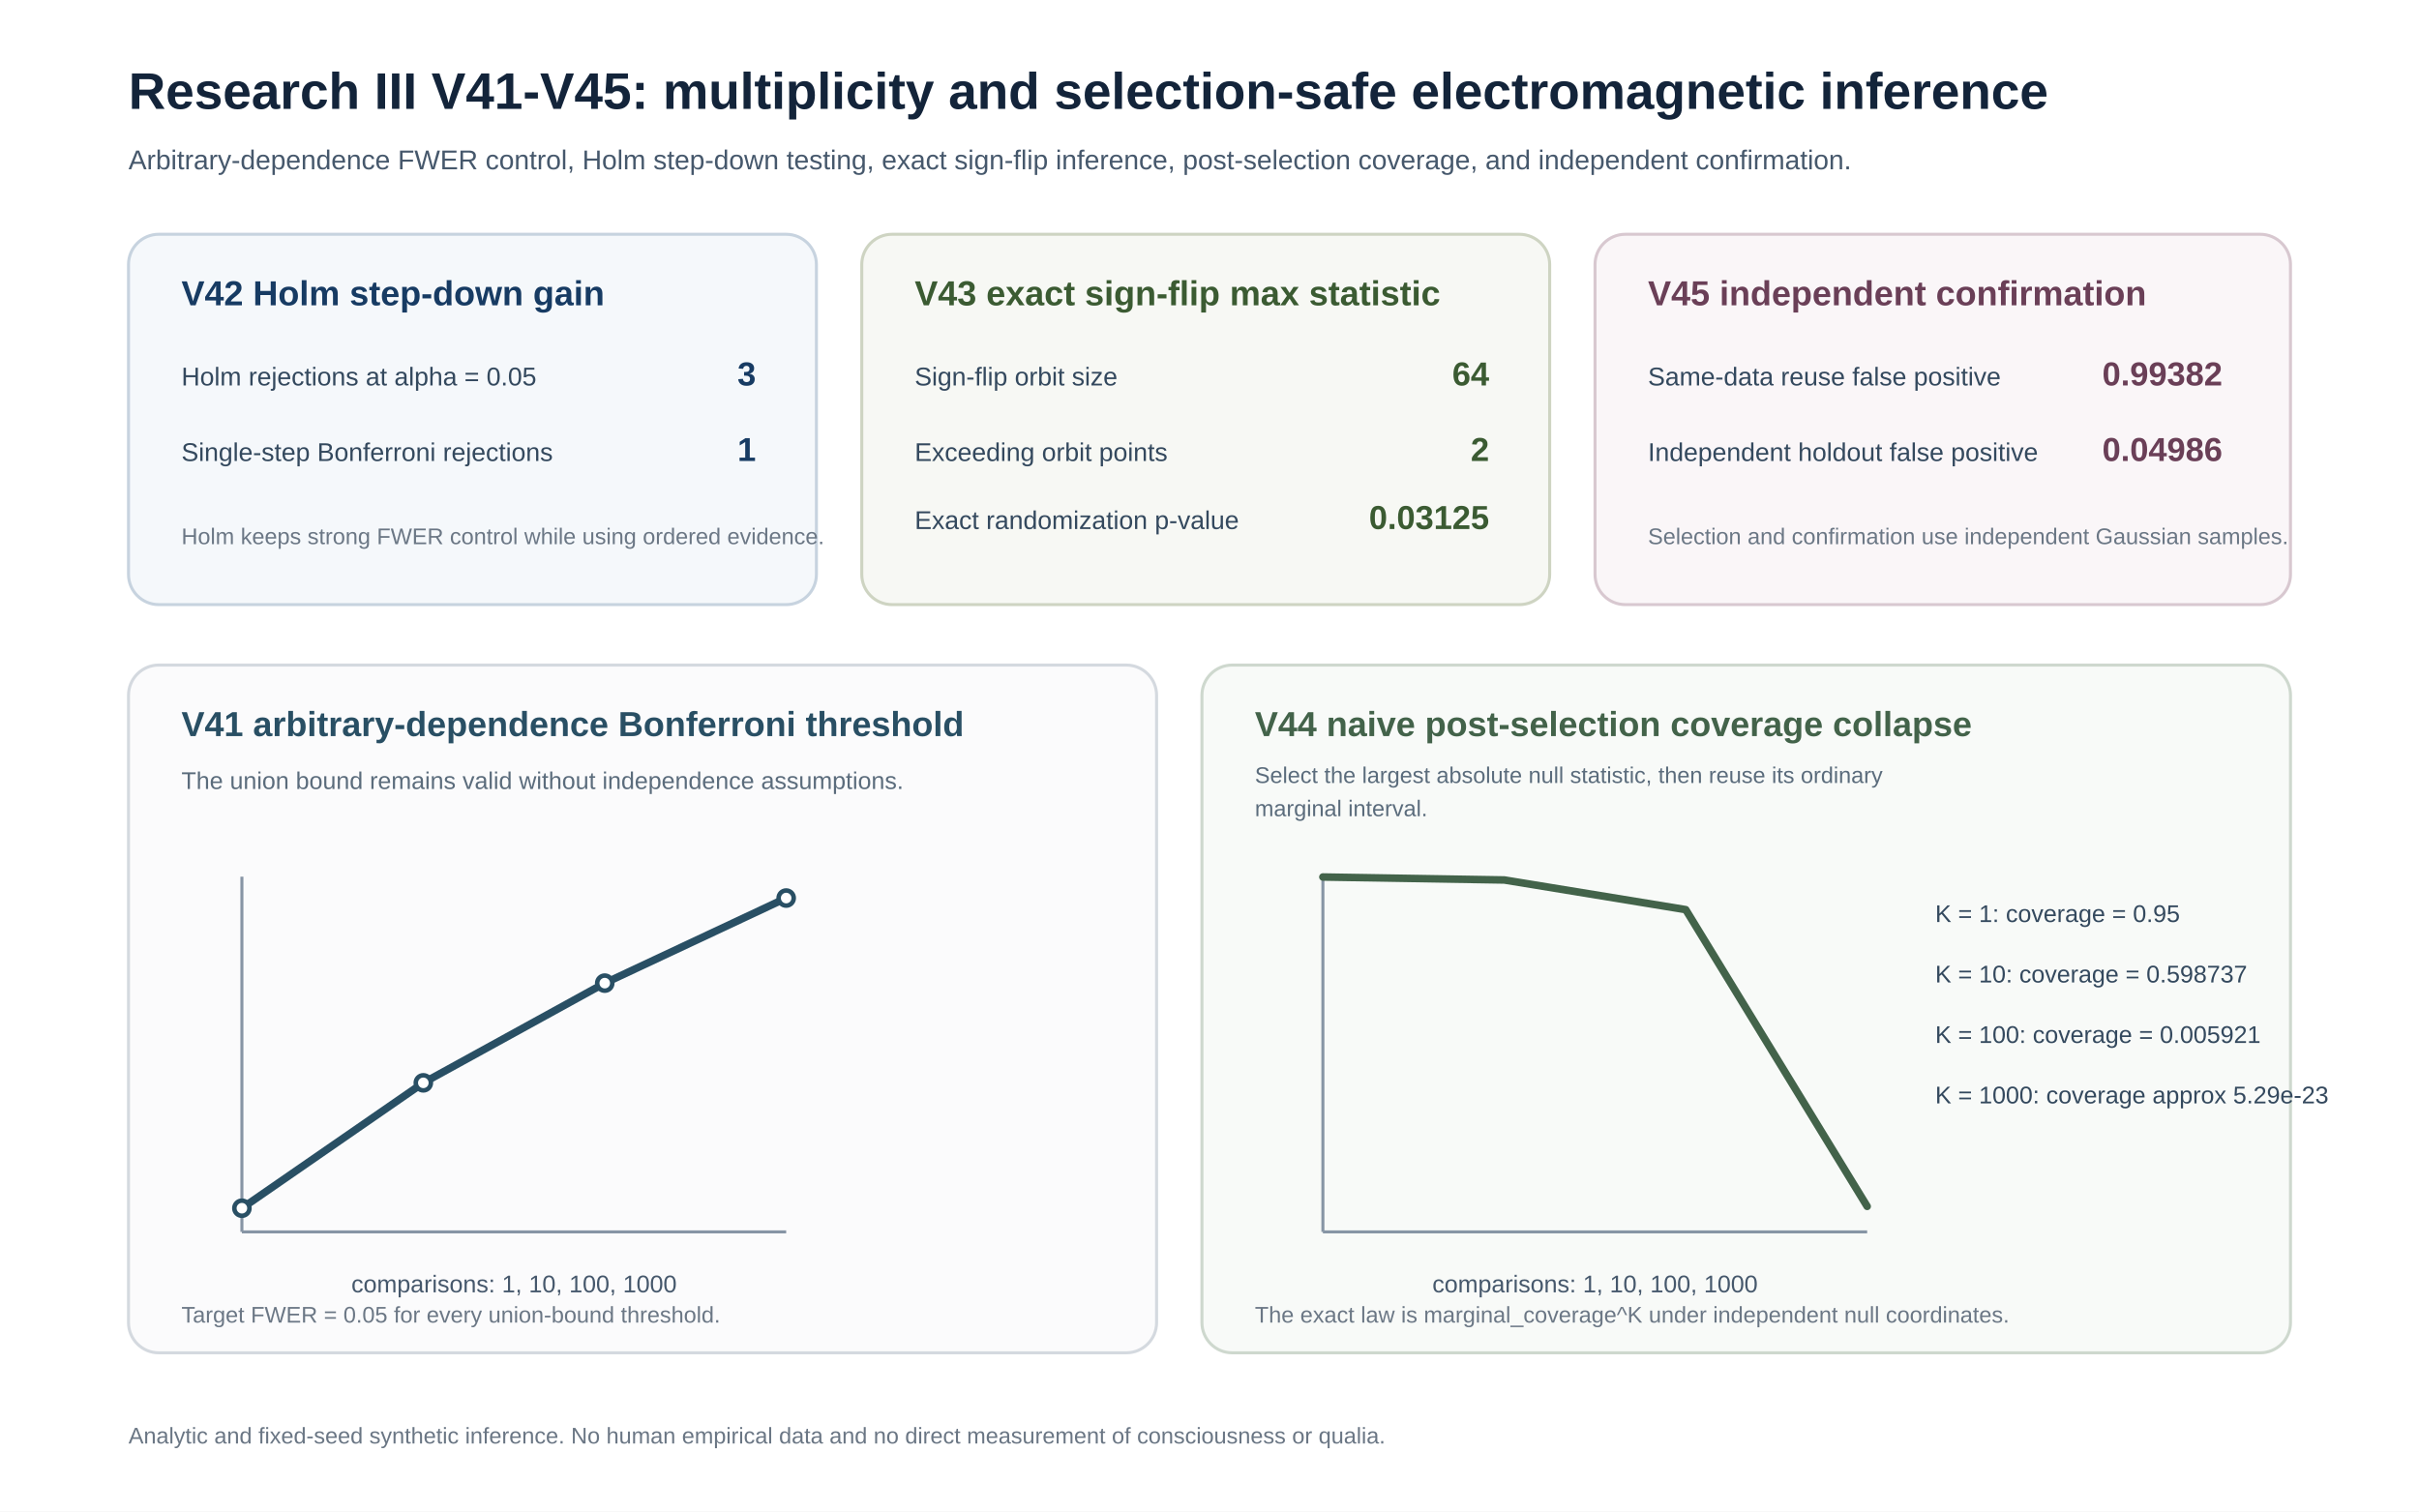
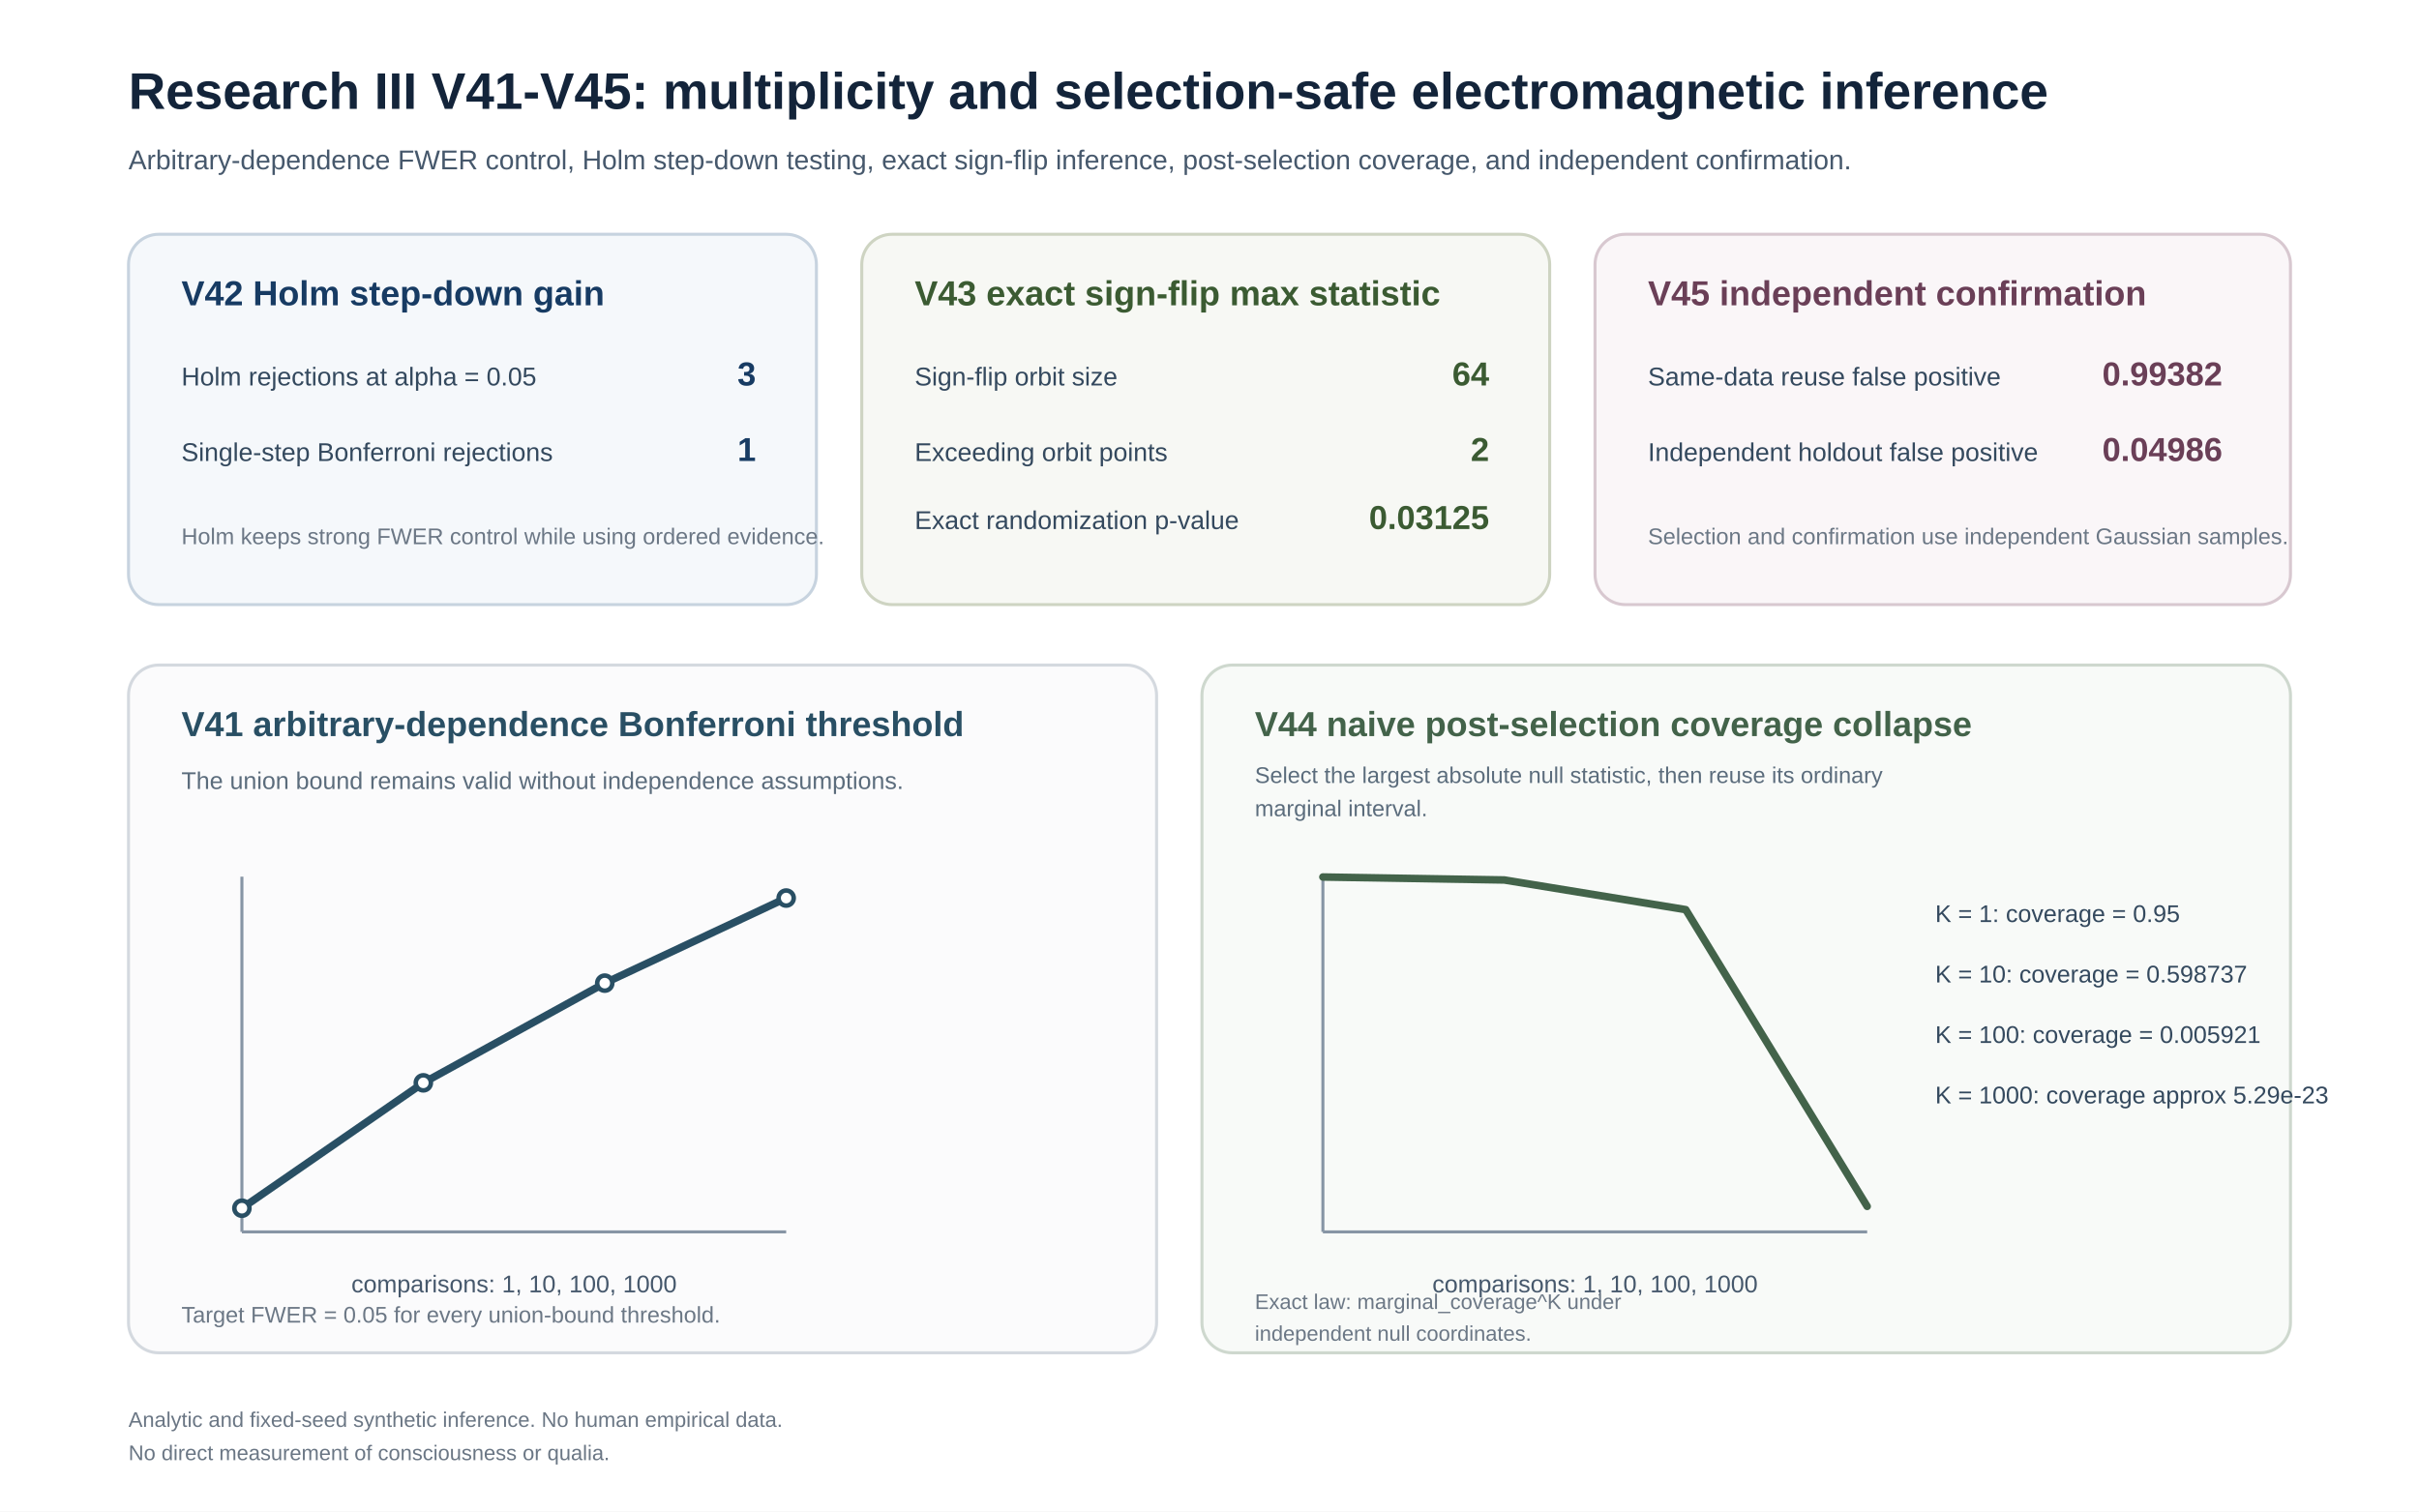
<svg xmlns="http://www.w3.org/2000/svg" width="1600" height="1000" viewBox="0 0 1600 1000">
  <rect width="1600" height="1000" fill="#ffffff" />
  <text x="85" y="72" font-family="Arial, Helvetica, sans-serif" font-size="34" font-weight="700" fill="#13243a">Research III V41-V45: multiplicity and selection-safe electromagnetic inference</text>
  <text x="85" y="112" font-family="Arial, Helvetica, sans-serif" font-size="18" fill="#46586c">Arbitrary-dependence FWER control, Holm step-down testing, exact sign-flip inference, post-selection coverage, and independent confirmation.</text>
  <rect x="85" y="155" width="455" height="245" rx="20" fill="#f5f8fb" stroke="#c7d3df" stroke-width="2" />
  <text x="120" y="202" font-family="Arial, Helvetica, sans-serif" font-size="23" font-weight="700" fill="#173b63">V42 Holm step-down gain</text>
  <text x="120" y="255" font-family="Arial, Helvetica, sans-serif" font-size="17" fill="#34495e">Holm rejections at alpha = 0.05</text>
  <text x="500" y="255" text-anchor="end" font-family="Arial, Helvetica, sans-serif" font-size="22" font-weight="700" fill="#173b63">3</text>
  <text x="120" y="305" font-family="Arial, Helvetica, sans-serif" font-size="17" fill="#34495e">Single-step Bonferroni rejections</text>
  <text x="500" y="305" text-anchor="end" font-family="Arial, Helvetica, sans-serif" font-size="22" font-weight="700" fill="#173b63">1</text>
  <text x="120" y="360" font-family="Arial, Helvetica, sans-serif" font-size="15" fill="#6b7785">Holm keeps strong FWER control while using ordered evidence.</text>
  <rect x="570" y="155" width="455" height="245" rx="20" fill="#f7f8f4" stroke="#ced4c2" stroke-width="2" />
  <text x="605" y="202" font-family="Arial, Helvetica, sans-serif" font-size="23" font-weight="700" fill="#3b5b32">V43 exact sign-flip max statistic</text>
  <text x="605" y="255" font-family="Arial, Helvetica, sans-serif" font-size="17" fill="#34495e">Sign-flip orbit size</text>
  <text x="985" y="255" text-anchor="end" font-family="Arial, Helvetica, sans-serif" font-size="22" font-weight="700" fill="#3b5b32">64</text>
  <text x="605" y="305" font-family="Arial, Helvetica, sans-serif" font-size="17" fill="#34495e">Exceeding orbit points</text>
  <text x="985" y="305" text-anchor="end" font-family="Arial, Helvetica, sans-serif" font-size="22" font-weight="700" fill="#3b5b32">2</text>
  <text x="605" y="350" font-family="Arial, Helvetica, sans-serif" font-size="17" fill="#34495e">Exact randomization p-value</text>
  <text x="985" y="350" text-anchor="end" font-family="Arial, Helvetica, sans-serif" font-size="22" font-weight="700" fill="#3b5b32">0.03125</text>
  <rect x="1055" y="155" width="460" height="245" rx="20" fill="#faf6f8" stroke="#d8c8d0" stroke-width="2" />
  <text x="1090" y="202" font-family="Arial, Helvetica, sans-serif" font-size="23" font-weight="700" fill="#6a3f57">V45 independent confirmation</text>
  <text x="1090" y="255" font-family="Arial, Helvetica, sans-serif" font-size="17" fill="#34495e">Same-data reuse false positive</text>
  <text x="1470" y="255" text-anchor="end" font-family="Arial, Helvetica, sans-serif" font-size="22" font-weight="700" fill="#6a3f57">0.99382</text>
  <text x="1090" y="305" font-family="Arial, Helvetica, sans-serif" font-size="17" fill="#34495e">Independent holdout false positive</text>
  <text x="1470" y="305" text-anchor="end" font-family="Arial, Helvetica, sans-serif" font-size="22" font-weight="700" fill="#6a3f57">0.04986</text>
  <text x="1090" y="360" font-family="Arial, Helvetica, sans-serif" font-size="15" fill="#6b7785">Selection and confirmation use independent Gaussian samples.</text>
  <rect x="85" y="440" width="680" height="455" rx="20" fill="#fbfbfc" stroke="#d4d9df" stroke-width="2" />
  <text x="120" y="487" font-family="Arial, Helvetica, sans-serif" font-size="23" font-weight="700" fill="#294f64">V41 arbitrary-dependence Bonferroni threshold</text>
  <text x="120" y="522" font-family="Arial, Helvetica, sans-serif" font-size="16" fill="#5b6c7c">The union bound remains valid without independence assumptions.</text>
  <line x1="160" y1="815" x2="520" y2="815" stroke="#8795a5" stroke-width="2" />
  <line x1="160" y1="580" x2="160" y2="815" stroke="#8795a5" stroke-width="2" />
  <polyline points="160.00,799.34 280.00,716.39 400.00,650.43 520.00,594.14" fill="none" stroke="#294f64" stroke-width="5" stroke-linecap="round" stroke-linejoin="round" />
  <circle cx="160" cy="799.34" r="5" fill="#ffffff" stroke="#294f64" stroke-width="3" />
  <circle cx="280" cy="716.39" r="5" fill="#ffffff" stroke="#294f64" stroke-width="3" />
  <circle cx="400" cy="650.43" r="5" fill="#ffffff" stroke="#294f64" stroke-width="3" />
  <circle cx="520" cy="594.14" r="5" fill="#ffffff" stroke="#294f64" stroke-width="3" />
  <text x="340" y="855" text-anchor="middle" font-family="Arial, Helvetica, sans-serif" font-size="16" fill="#46586c">comparisons: 1, 10, 100, 1000</text>
  <text x="120" y="875" font-family="Arial, Helvetica, sans-serif" font-size="15" fill="#6b7785">Target FWER = 0.05 for every union-bound threshold.</text>
  <rect x="795" y="440" width="720" height="455" rx="20" fill="#f8faf8" stroke="#ced8ce" stroke-width="2" />
  <text x="830" y="487" font-family="Arial, Helvetica, sans-serif" font-size="23" font-weight="700" fill="#43634a">V44 naive post-selection coverage collapse</text>
  <text x="830" y="518" font-family="Arial, Helvetica, sans-serif" font-size="15" fill="#5b6c7c">Select the largest absolute null statistic, then reuse its ordinary</text>
  <text x="830" y="540" font-family="Arial, Helvetica, sans-serif" font-size="15" fill="#5b6c7c">marginal interval.</text>
  <line x1="875" y1="815" x2="1235" y2="815" stroke="#8795a5" stroke-width="2" />
  <line x1="875" y1="580" x2="875" y2="815" stroke="#8795a5" stroke-width="2" />
  <polyline points="875.00,580.22 995.00,582.18 1115.00,601.81 1235.00,798.12" fill="none" stroke="#43634a" stroke-width="5" stroke-linecap="round" stroke-linejoin="round" />
  <text x="1055" y="855" text-anchor="middle" font-family="Arial, Helvetica, sans-serif" font-size="16" fill="#46586c">comparisons: 1, 10, 100, 1000</text>
  <text x="1280" y="610" font-family="Arial, Helvetica, sans-serif" font-size="16" fill="#34495e">K = 1: coverage = 0.95</text>
  <text x="1280" y="650" font-family="Arial, Helvetica, sans-serif" font-size="16" fill="#34495e">K = 10: coverage = 0.598737</text>
  <text x="1280" y="690" font-family="Arial, Helvetica, sans-serif" font-size="16" fill="#34495e">K = 100: coverage = 0.005921</text>
  <text x="1280" y="730" font-family="Arial, Helvetica, sans-serif" font-size="16" fill="#34495e">K = 1000: coverage approx 5.29e-23</text>
-   <text x="830" y="875" font-family="Arial, Helvetica, sans-serif" font-size="15" fill="#6b7785">The exact law is marginal_coverage^K under independent null coordinates.</text>
-   <text x="85" y="955" font-family="Arial, Helvetica, sans-serif" font-size="15" fill="#6a7684">Analytic and fixed-seed synthetic inference. No human empirical data and no direct measurement of consciousness or qualia.</text>
+   <text x="830" y="866" font-family="Arial, Helvetica, sans-serif" font-size="14" fill="#6b7785">Exact law: marginal_coverage^K under</text>
+   <text x="830" y="887" font-family="Arial, Helvetica, sans-serif" font-size="14" fill="#6b7785">independent null coordinates.</text>
+   <text x="85" y="944" font-family="Arial, Helvetica, sans-serif" font-size="14" fill="#6a7684">Analytic and fixed-seed synthetic inference. No human empirical data.</text>
+   <text x="85" y="966" font-family="Arial, Helvetica, sans-serif" font-size="14" fill="#6a7684">No direct measurement of consciousness or qualia.</text>
</svg>
